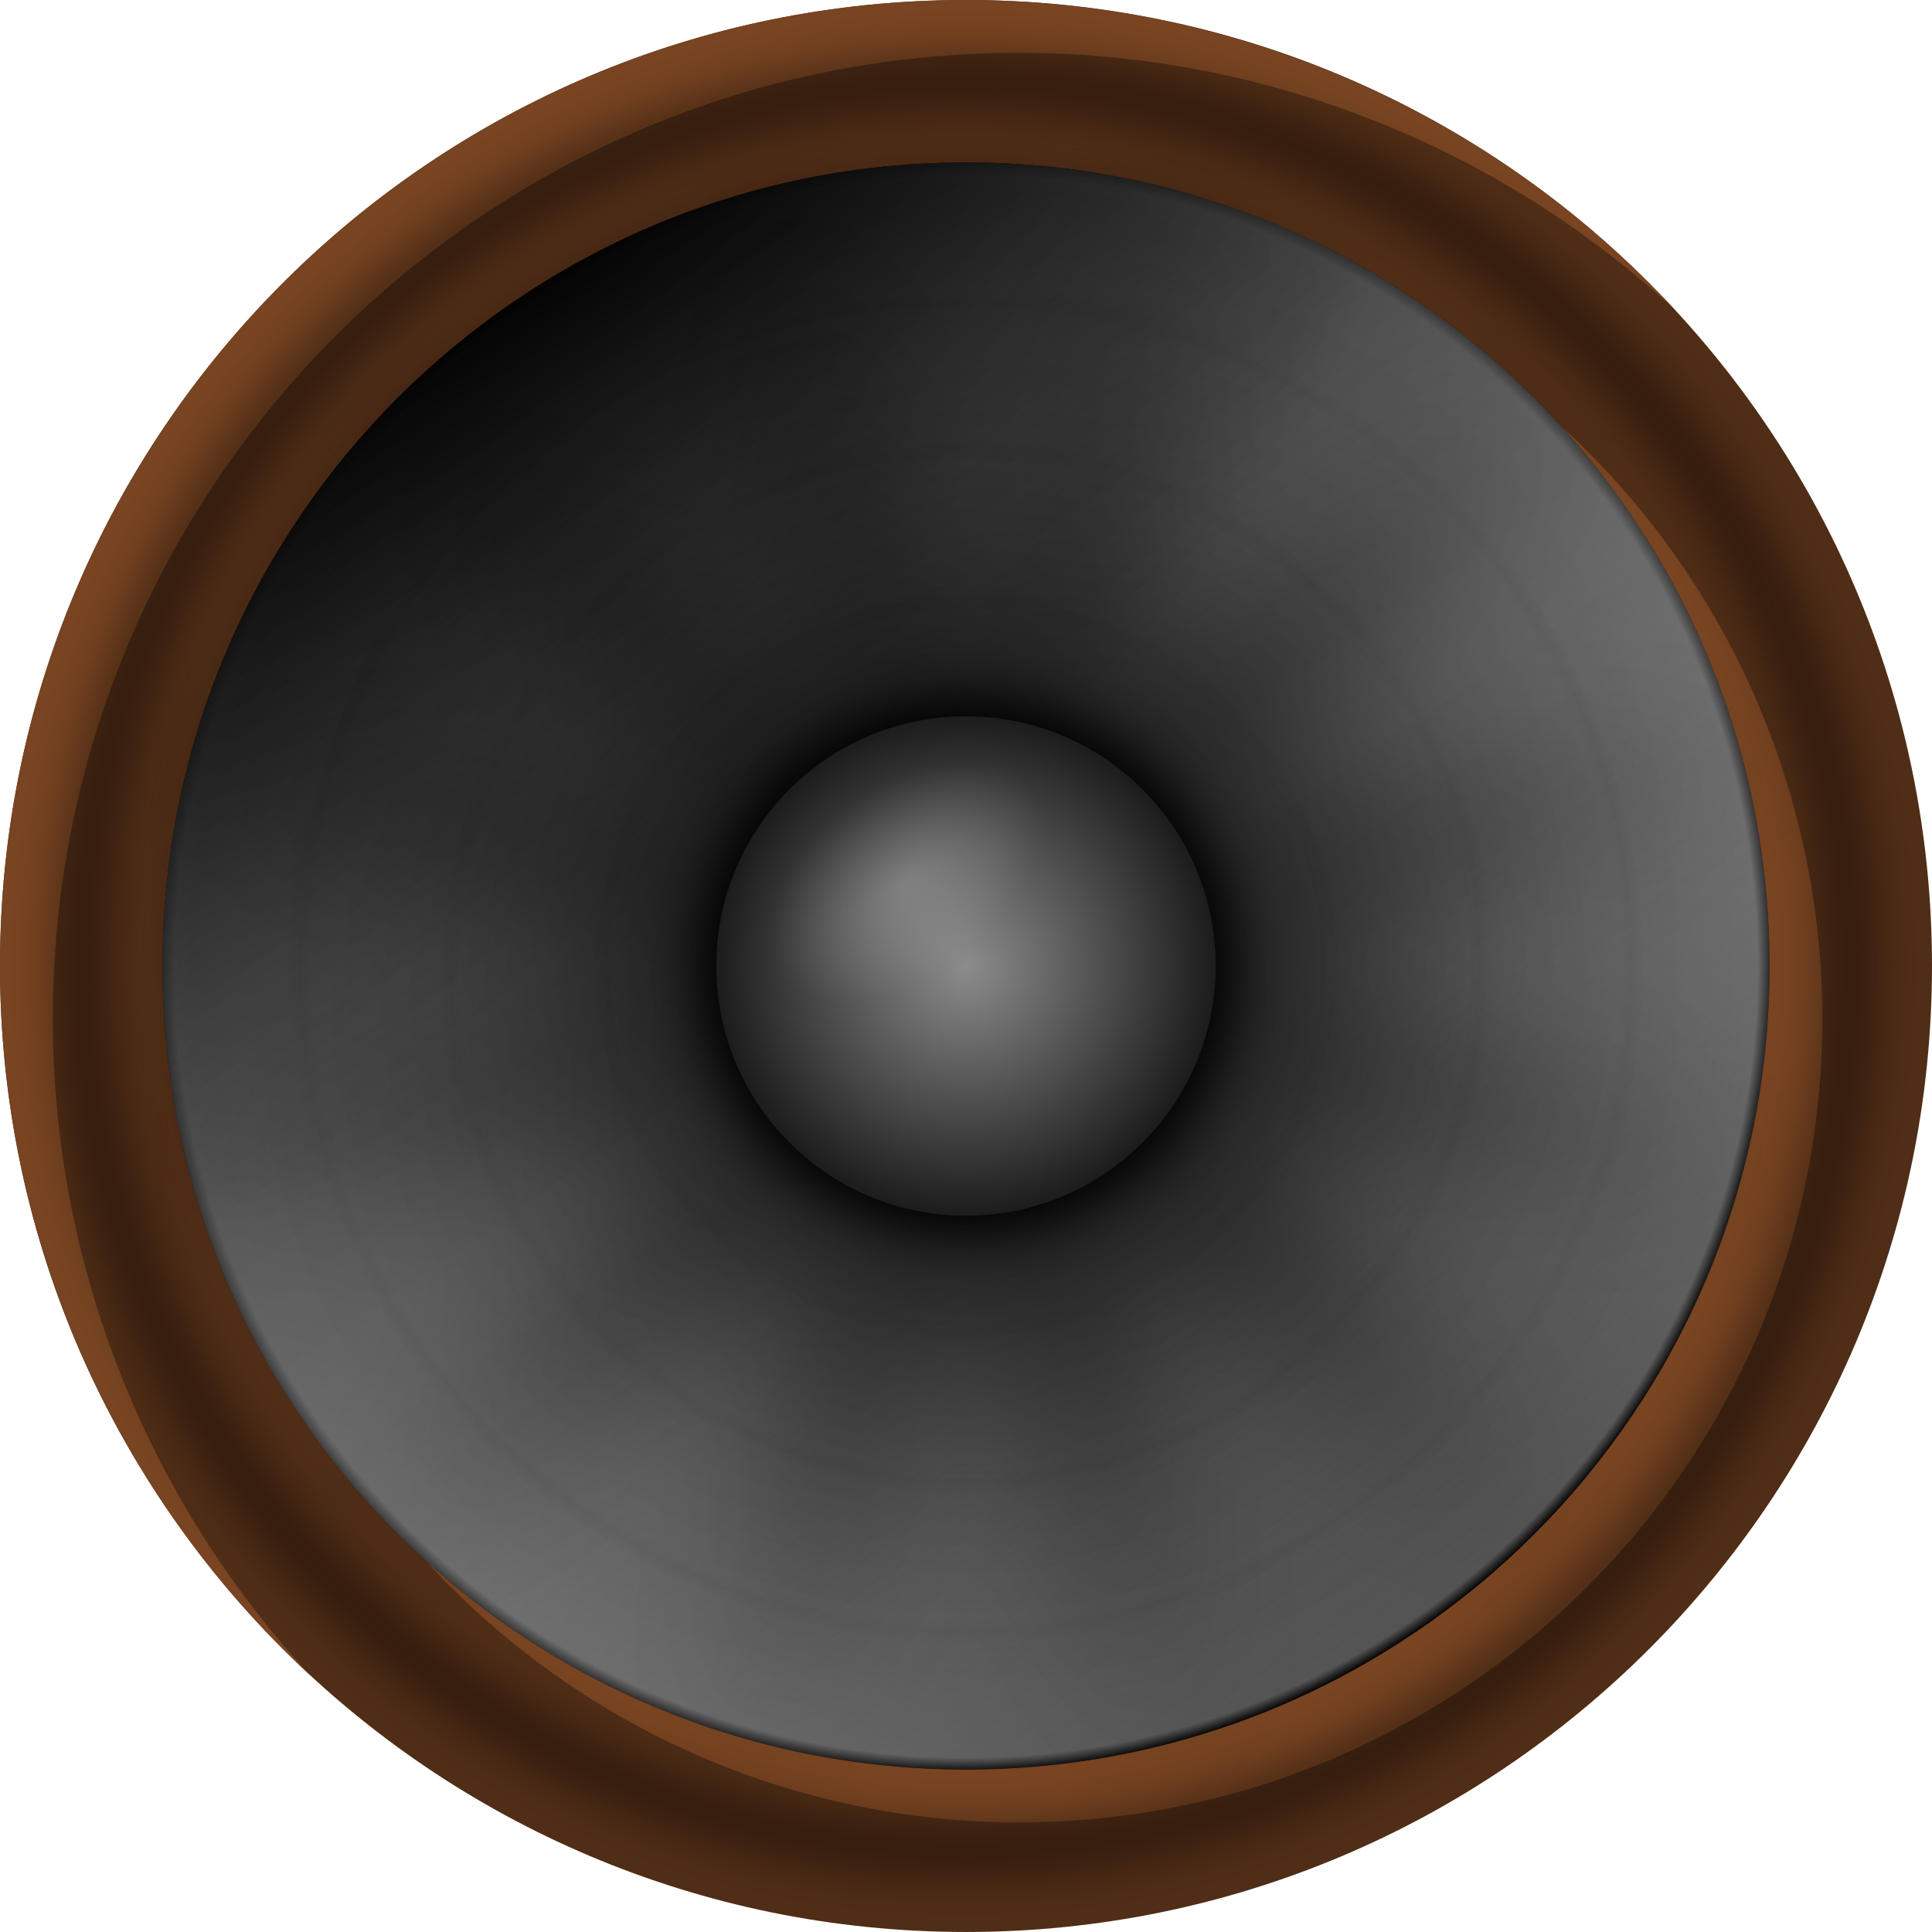
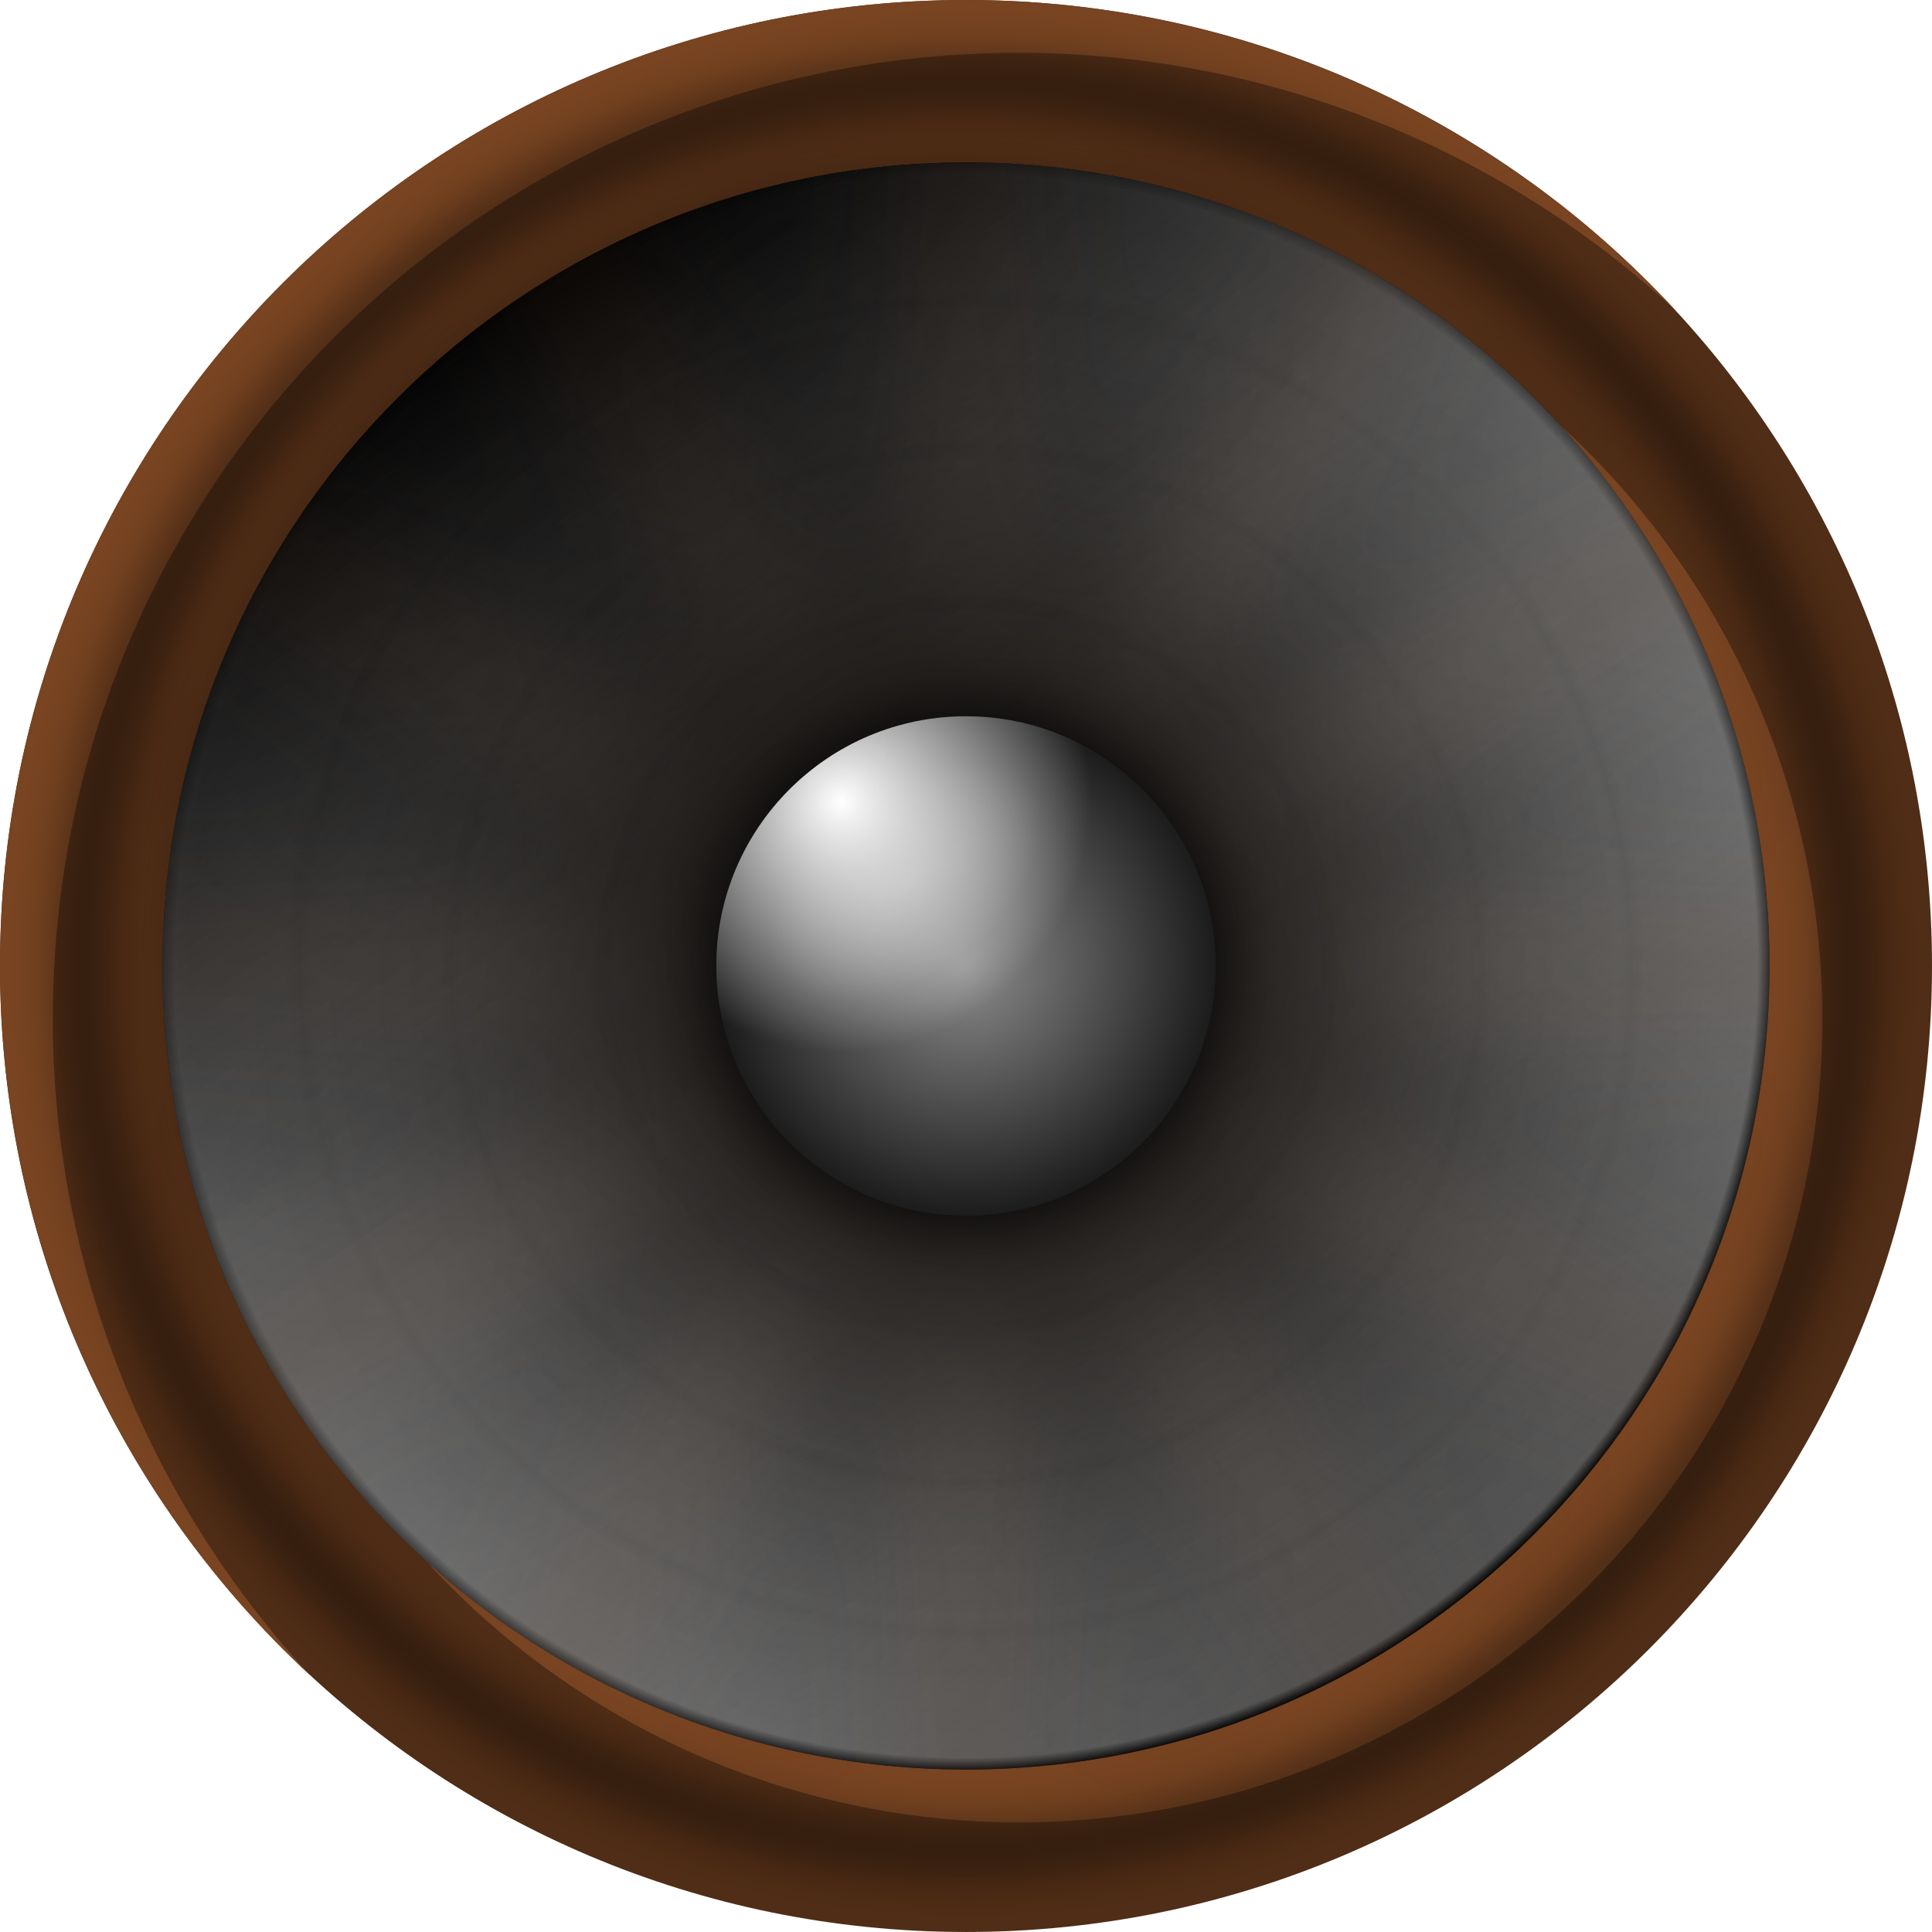
<svg xmlns="http://www.w3.org/2000/svg" xmlns:xlink="http://www.w3.org/1999/xlink" width="512" height="512" viewBox="0 0 135.467 135.467" version="1.1" id="svg5">&gt;
  <defs id="defs2">
+     <linearGradient id="linearGradient18">
+       <stop style="stop-color:#ffffff;stop-opacity:1;" offset="0" id="stop18" />
+       <stop style="stop-color:#ffffff;stop-opacity:0;" offset="1" id="stop19" />
+     </linearGradient>
    <linearGradient id="linearGradient49668">
      <stop style="stop-color:#000000;stop-opacity:1;" offset="0.208" id="stop49664" />
      <stop style="stop-color:#000000;stop-opacity:0;" offset="0.647" id="stop49666" />
    </linearGradient>
    <linearGradient id="linearGradient23044">
      <stop style="stop-color:#ffffff;stop-opacity:0.46;" offset="0" id="stop23040" />
      <stop style="stop-color:#ffffff;stop-opacity:0;" offset="0.744" id="stop23042" />
    </linearGradient>
    <linearGradient id="linearGradient12717">
      <stop style="stop-color:#000000;stop-opacity:1;" offset="0" id="stop12711" />
      <stop style="stop-color:#505050;stop-opacity:1;" offset="0.985" id="stop12713" />
      <stop style="stop-color:#000000;stop-opacity:1;" offset="1" id="stop12715" />
    </linearGradient>
    <linearGradient id="linearGradient11153">
      <stop style="stop-color:#8c8c8c;stop-opacity:1;" offset="0" id="stop11149" />
      <stop style="stop-color:#1c1c1c;stop-opacity:1;" offset="1" id="stop11151" />
    </linearGradient>
    <linearGradient id="linearGradient8872">
      <stop style="stop-color:#ffffff;stop-opacity:0;" offset="0" id="stop8868" />
      <stop style="stop-color:#000000;stop-opacity:1;" offset="1" id="stop8870" />
    </linearGradient>
    <rect x="-444.119" y="592.839" width="466.719" height="433.566" id="rect1259" />
    <radialGradient xlink:href="#linearGradient12717" id="radialGradient8874" cx="67.733" cy="67.733" fx="67.733" fy="67.733" r="56.342" gradientUnits="userSpaceOnUse" gradientTransform="translate(3.5603841e-6)" />
    <radialGradient xlink:href="#linearGradient11153" id="radialGradient11155" cx="192.789" cy="100.107" fx="192.789" fy="100.107" r="17.51" gradientUnits="userSpaceOnUse" gradientTransform="translate(-125.0562,-32.37369)" />
    <filter style="color-interpolation-filters:sRGB" id="filter11915" x="-0.672" y="-0.672" width="2.343" height="2.343">
      <feGaussianBlur stdDeviation="13.431" id="feGaussianBlur11917" />
    </filter>
    <linearGradient xlink:href="#linearGradient8872" id="linearGradient13445" x1="385.466" y1="146.146" x2="320.079" y2="50.416" gradientUnits="userSpaceOnUse" gradientTransform="translate(-285.0433,-30.54755)" />
    <rect x="-444.119" y="592.839" width="466.719" height="433.566" id="rect22076" />
    <filter style="color-interpolation-filters:sRGB" id="filter44116" x="-0.035" y="-0.035" width="1.069" height="1.069">
      <feGaussianBlur stdDeviation="1.819" id="feGaussianBlur44118" />
    </filter>
    <filter style="color-interpolation-filters:sRGB" id="filter4460" x="-0.115" y="-0.115" width="1.229" height="1.229">
      <feGaussianBlur stdDeviation="1.766" id="feGaussianBlur4462" />
    </filter>
    <filter style="color-interpolation-filters:sRGB" id="filter20474" x="-0.108" y="-0.108" width="1.217" height="1.217">
      <feGaussianBlur stdDeviation="5.011" id="feGaussianBlur20476" />
    </filter>
    <filter style="color-interpolation-filters:sRGB" id="filter20523" x="-0.009" y="-0.009" width="1.018" height="1.018">
      <feGaussianBlur stdDeviation="0.36" id="feGaussianBlur20525" />
    </filter>
    <radialGradient xlink:href="#linearGradient23044" id="radialGradient23046" cx="61.893" cy="59.15" fx="61.893" fy="59.15" r="11.645" gradientTransform="matrix(1,-0.7665189,0.4663176,0.6083576,-25.99525,73.25399)" gradientUnits="userSpaceOnUse" />
    <linearGradient xlink:href="#linearGradient49668" id="linearGradient49670" x1="15.762" y1="1.367" x2="84.499" y2="94.528" gradientUnits="userSpaceOnUse" />
    <filter style="color-interpolation-filters:sRGB" id="filter1770" x="-0.036" y="-0.042" width="1.073" height="1.083">
      <feGaussianBlur stdDeviation="1.269" id="feGaussianBlur1772" />
    </filter>
+     <radialGradient xlink:href="#linearGradient18" id="radialGradient19" cx="59.007" cy="56.239" fx="59.007" fy="56.239" r="17.51" gradientUnits="userSpaceOnUse" />
+     <clipPath clipPathUnits="userSpaceOnUse" id="clipPath20">
+       <circle style="display:inline;fill:url(#radialGradient21);fill-opacity:1;stroke:none;stroke-width:3.761;stroke-linecap:square;stroke-linejoin:round" id="circle20" cx="283.98" cy="141.214" r="71.64" />
+     </clipPath>
+     <radialGradient xlink:href="#linearGradient12717" id="radialGradient21" gradientUnits="userSpaceOnUse" gradientTransform="matrix(1.271507,0,0,1.271507,197.8566,55.09067)" cx="67.733" cy="67.733" fx="67.733" fy="67.733" r="56.342" />
+     <filter style="color-interpolation-filters:sRGB" id="filter21" x="-0.036" y="-0.036" width="1.071" height="1.071">
+       <feGaussianBlur stdDeviation="5.777" id="feGaussianBlur21" />
+     </filter>
  </defs>
  <g id="g2675" transform="translate(-222.6825,-15.49614)" style="display:inline">
    <circle style="fill:#502d16;fill-opacity:1;stroke:none;stroke-width:3.556;stroke-linecap:square;stroke-linejoin:round" id="circle2669" cx="290.416" cy="83.229" r="67.733" />
    <path id="path2671" style="display:inline;opacity:1;fill:#784421;fill-opacity:1;stroke:none;stroke-width:3.556;stroke-linecap:square;stroke-linejoin:round" d="m 294.12,143.276 a 56.342,56.342 0 0 0 56.342,-56.342 56.342,56.342 0 0 0 -18.406,-41.641 56.342,56.342 0 0 1 14.701,37.937 56.342,56.342 0 0 1 -56.342,56.342 56.342,56.342 0 0 1 -37.937,-14.701 56.342,56.342 0 0 0 41.641,18.406 z m -49.711,-10.335 a 67.733,67.733 0 0 1 -18.022,-46.007 67.733,67.733 0 0 1 67.733,-67.733 67.733,67.733 0 0 1 46.004,18.025 67.733,67.733 0 0 0 -49.709,-21.729 67.733,67.733 0 0 0 -67.733,67.733 67.733,67.733 0 0 0 21.726,49.711 z" />
  </g>
  <g id="layer3" style="display:inline">
    <circle style="display:inline;fill:url(#radialGradient8874);fill-opacity:1;stroke:none;stroke-width:2.958;stroke-linecap:square;stroke-linejoin:round" id="path788-2" cx="67.733" cy="67.733" r="56.342" />
    <circle style="display:inline;opacity:1;mix-blend-mode:normal;fill:url(#linearGradient13445);fill-opacity:1;stroke:none;stroke-width:2.958;stroke-linecap:square;stroke-linejoin:round" id="path788-2-2" cx="67.733" cy="67.733" r="56.342" />
    <path id="path788-2-2-61" style="display:inline;opacity:0.28;mix-blend-mode:normal;fill:url(#linearGradient49670);fill-opacity:1;stroke:none;stroke-width:2.958;stroke-linecap:square;stroke-linejoin:round;filter:url(#filter1770)" d="M 67.733,11.391 A 56.342,56.342 0 0 0 11.391,67.733 56.342,56.342 0 0 0 13.951,84.504 33.599,67.198 49.96 0 0 63.427,60.275 33.599,67.198 49.96 0 0 94.96,18.412 56.342,56.342 0 0 0 67.733,11.391 Z" />
    <path style="display:inline;opacity:1;mix-blend-mode:normal;fill:#000000;fill-opacity:1;stroke-width:3.556;stroke-linecap:square;stroke-linejoin:round;filter:url(#filter20474)" id="path3284" d="M 236.102,60.83 199.809,27.688 210.363,75.69 195.502,28.842 180.642,75.69 191.196,27.688 154.902,60.83 188.044,24.536 140.041,35.09 186.89,20.23 140.041,5.369 188.044,15.923 154.902,-20.371 l 36.294,33.141 -10.554,-48.002 14.861,46.848 14.861,-46.848 -10.554,48.002 36.294,-33.141 -33.141,36.294 48.002,-10.554 -46.848,14.861 46.848,14.861 -48.002,-10.554 z" transform="translate(-127.7689,47.50372)" />
-     <circle style="display:inline;opacity:1;mix-blend-mode:normal;fill:#000000;fill-opacity:1;stroke:none;stroke-width:0.971;stroke-linecap:square;stroke-linejoin:round;filter:url(#filter4460)" id="circle3722" cx="67.733" cy="67.733" r="18.5" />
+     <path style="display:inline;opacity:0.14;fill:#502d16;fill-opacity:1;stroke-width:0.265;stroke-linecap:round;stroke-linejoin:round;stroke-miterlimit:12;paint-order:markers stroke fill;filter:url(#filter21)" id="path19" d="M 283.98,-53.779 291.55,112.962 381.477,-27.655 304.662,120.532 452.849,43.717 312.232,133.644 478.973,141.214 312.232,148.784 452.849,238.711 304.662,161.896 381.477,310.083 291.55,169.466 283.98,336.208 276.41,169.466 186.483,310.083 263.298,161.896 115.111,238.711 255.728,148.784 88.987,141.214 255.728,133.644 115.111,43.717 263.298,120.532 186.483,-27.655 276.41,112.962 Z" transform="matrix(0.7864682,0,0,0.7864682,-155.6079,-43.32707)" clip-path="url(#clipPath20)" />
+     <circle style="display:inline;opacity:0.488;mix-blend-mode:normal;fill:#000000;fill-opacity:1;stroke:none;stroke-width:0.971;stroke-linecap:square;stroke-linejoin:round;filter:url(#filter4460)" id="circle3722" cx="67.733" cy="67.733" r="18.5" />
    <circle style="display:inline;opacity:0.621;mix-blend-mode:normal;fill:#000000;fill-opacity:1;stroke:none;stroke-width:1.26;stroke-linecap:square;stroke-linejoin:round;filter:url(#filter11915)" id="path788-2-0-6" cx="67.733" cy="67.733" r="24" />
    <circle style="display:inline;opacity:1;fill:url(#radialGradient11155);fill-opacity:1;stroke:none;stroke-width:2.571;stroke-linecap:square;stroke-linejoin:round" id="path11147" cx="67.733" cy="67.733" r="17.51" />
+     <circle style="display:inline;opacity:1;fill:url(#radialGradient19);fill-opacity:1;stroke:none;stroke-width:2.571;stroke-linecap:square;stroke-linejoin:round" id="circle18" cx="67.733" cy="67.733" r="17.51" />
    <path id="path11147-5" style="display:inline;opacity:0.464;fill:url(#radialGradient23046);fill-opacity:1;stroke:none;stroke-width:2.571;stroke-linecap:square;stroke-linejoin:round" d="M 69.321,52.87 A 17.51,17.51 0 0 0 51.836,69.719 17.51,17.51 0 0 0 57.641,70.722 17.51,17.51 0 0 0 75.126,53.861 17.51,17.51 0 0 0 69.321,52.87 Z" />
    <path id="path788-4" style="display:inline;opacity:0.8;mix-blend-mode:multiply;fill:#000000;stroke:none;stroke-width:3.556;stroke-linecap:square;stroke-linejoin:round;filter:url(#filter44116)" d="m 67.359,4.786 c -13.663,0.079 -27.387,4.764 -38.202,13.206 -10.749,8.335 -18.688,20.18 -22.195,33.317 -2.477,9.204 -2.851,18.861 -1.067,28.226 2.76,14.699 11.037,28.393 22.854,37.637 10.496,8.27 23.666,13.101 36.961,13.477 12.182,0.409 24.511,-2.8 34.899,-9.235 6.82,-4.164 12.863,-9.672 17.661,-16.139 2.778,-3.748 5.08,-7.724 6.986,-11.991 3.63,-8.153 5.489,-17.063 5.422,-25.946 C 130.628,53.845 126.029,40.353 117.812,29.591 110.708,20.227 100.912,12.954 89.91,8.826 82.742,6.122 75.049,4.707 67.359,4.786 Z m 0.441,1.846 c 17.558,0.026 35.004,7.962 46.339,21.412 10.443,12.173 15.854,28.576 14.464,44.577 -1.168,14.768 -7.883,29.055 -18.657,39.247 -10.34,9.918 -24.249,16.059 -38.57,16.84 -14.106,0.864 -28.482,-3.324 -39.833,-11.764 -11.208,-8.22 -19.51,-20.354 -22.932,-33.841 -3.534,-13.512 -2.287,-28.242 3.63,-40.907 5.952,-12.969 16.568,-23.771 29.549,-29.744 8.107,-3.805 17.054,-5.81 26.01,-5.821 z" />
    <path id="path13239" style="color:#000000;display:inline;opacity:0.048;fill:#000000;stroke-width:1.062;stroke-linecap:square;stroke-linejoin:round;-inkscape-stroke:none;filter:url(#filter20523)" d="m 67.733,20.733 c -25.954,0 -47,21.046 -47,47 0,25.954 21.046,47 47,47 25.954,0 47,-21.046 47,-47 0,-25.954 -21.046,-47 -47,-47 z m 0,0.531 c 25.667,0 46.469,20.802 46.469,46.469 0,25.667 -20.802,46.469 -46.469,46.469 -25.667,0 -46.469,-20.802 -46.469,-46.469 0,-25.667 20.802,-46.469 46.469,-46.469 z m 0,10.09 c -20.088,0 -36.379,16.291 -36.379,36.379 0,20.088 16.291,36.379 36.379,36.379 20.088,0 36.379,-16.291 36.379,-36.379 0,-20.088 -16.291,-36.379 -36.379,-36.379 z m 0,0.531 c 19.801,1e-6 35.847,16.046 35.847,35.847 0,19.801 -16.046,35.847 -35.847,35.847 -19.801,0 -35.847,-16.046 -35.847,-35.847 0,-19.801 16.046,-35.847 35.847,-35.847 z m 0,10.09 c -14.222,0 -25.757,11.535 -25.757,25.757 0,14.222 11.535,25.757 25.757,25.757 14.222,0 25.757,-11.535 25.757,-25.757 0,-14.222 -11.535,-25.757 -25.757,-25.757 z m 0,0.531 c 13.935,0 25.226,11.291 25.226,25.226 0,13.935 -11.291,25.226 -25.226,25.226 -13.935,0 -25.226,-11.291 -25.226,-25.226 0,-13.935 11.291,-25.226 25.226,-25.226 z" />
  </g>
</svg>
